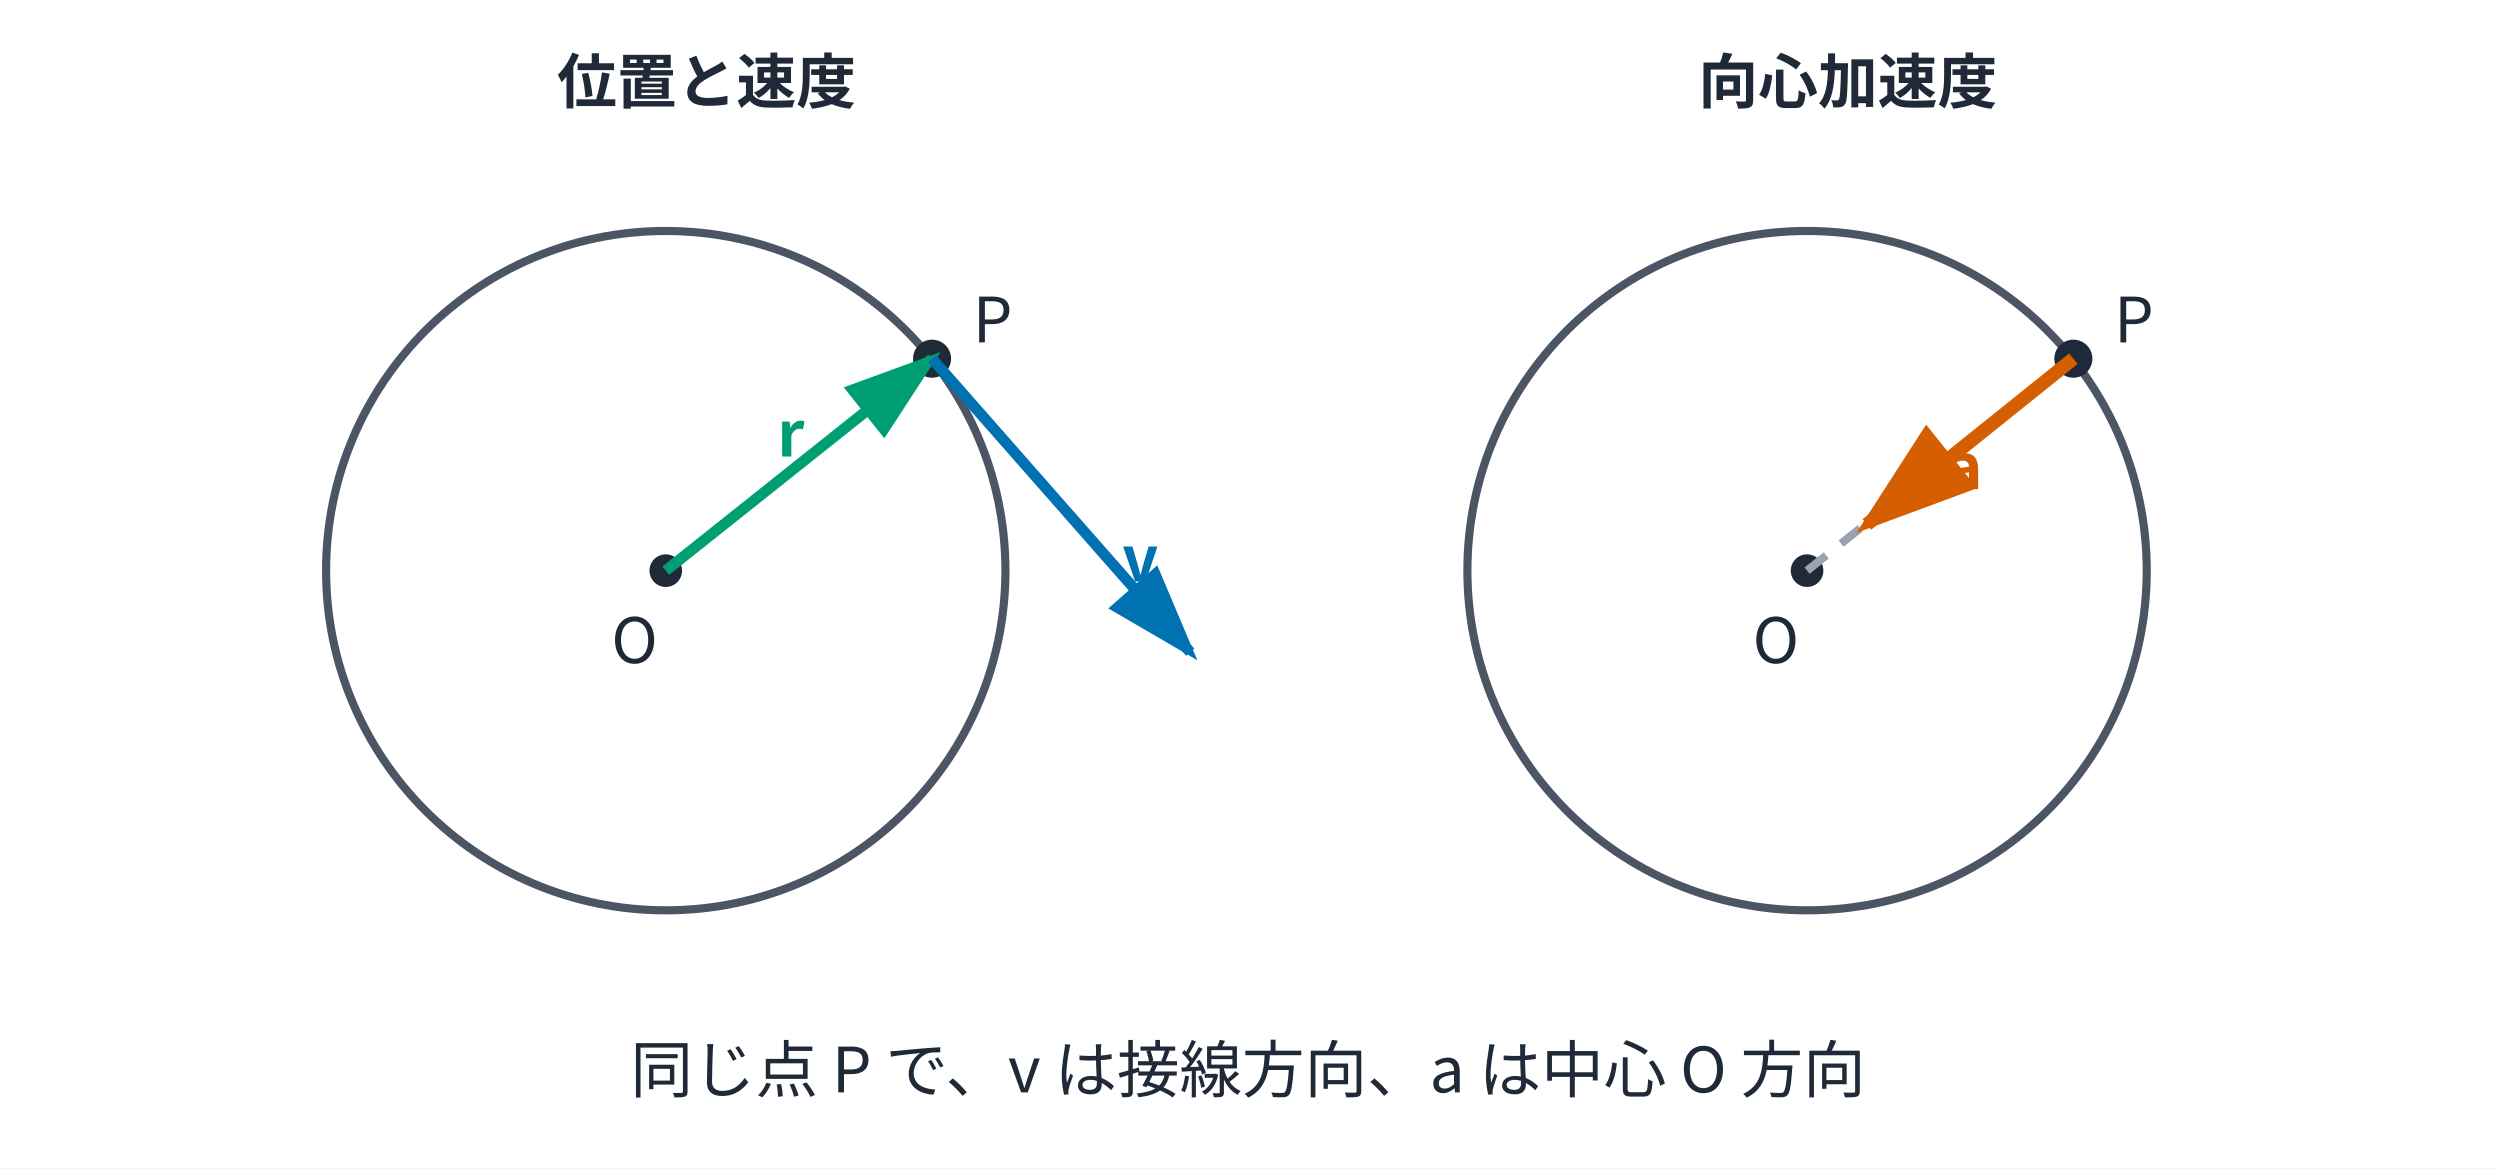
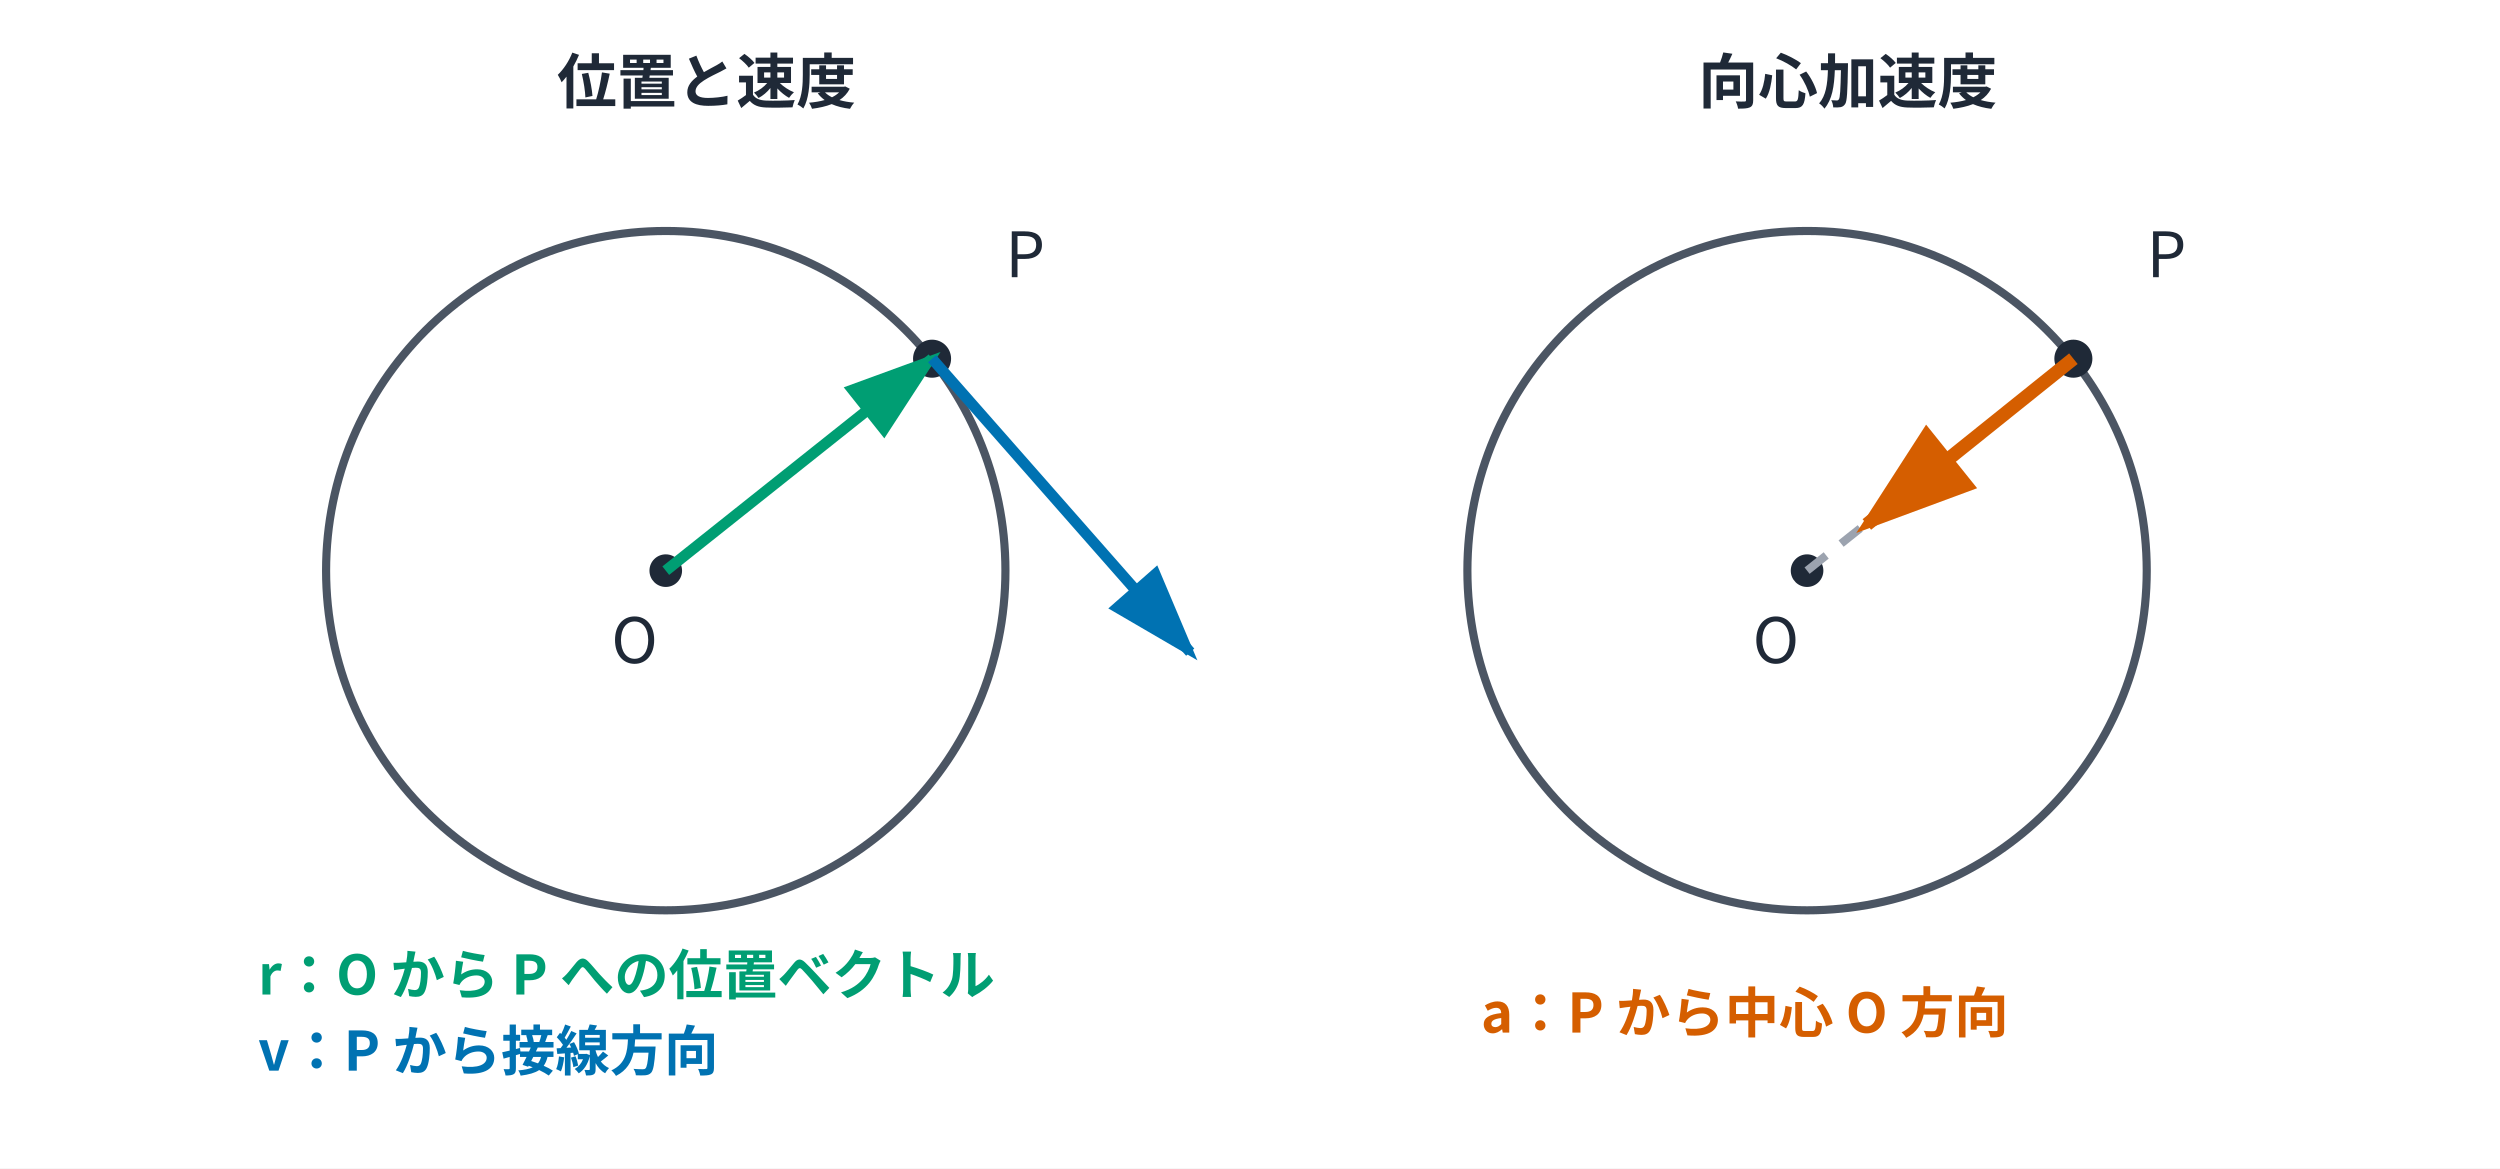
<svg xmlns="http://www.w3.org/2000/svg" data-layout-lint="strict" viewBox="0 0 920 430" role="img" aria-labelledby="title desc">
  <rect width="920" height="430" fill="white" />
  <defs>
    <marker id="arrow-green" markerWidth="10" markerHeight="10" refX="8" refY="3" orient="auto">
      <path d="M0,0 L0,6 L9,3 z" fill="#009E73" />
    </marker>
    <marker id="arrow-blue" markerWidth="10" markerHeight="10" refX="8" refY="3" orient="auto">
      <path d="M0,0 L0,6 L9,3 z" fill="#0072B2" />
    </marker>
    <marker id="arrow-orange" markerWidth="10" markerHeight="10" refX="8" refY="3" orient="auto">
      <path d="M0,0 L0,6 L9,3 z" fill="#D55E00" />
    </marker>
  </defs>
  <g font-family="Noto Sans CJK JP, sans-serif" fill="#1F2937">
    <text x="205" y="38" font-size="22" font-weight="700">位置と速度</text>
    <text x="625" y="38" font-size="22" font-weight="700">向心加速度</text>
  </g>
  <circle cx="245" cy="210" r="125" fill="none" stroke="#4B5563" stroke-width="3" />
  <circle cx="245" cy="210" r="6" fill="#1F2937" />
  <circle cx="343" cy="132" r="7" fill="#1F2937" />
  <line x1="245" y1="210" x2="343" y2="132" stroke="#009E73" stroke-width="4" marker-end="url(#arrow-green)" />
  <line x1="343" y1="132" x2="438" y2="240" stroke="#0072B2" stroke-width="4" marker-end="url(#arrow-blue)" />
  <g font-family="Noto Sans CJK JP, sans-serif" font-size="23" fill="#1F2937">
    <text x="225" y="244">O</text>
-     <text x="358" y="126">P</text>
-     <text x="286" y="168" fill="#009E73" font-weight="700">r</text>
-     <text x="413" y="214" fill="#0072B2" font-weight="700">v</text>
+     <text x="370" y="102">P</text>
  </g>
  <circle cx="665" cy="210" r="125" fill="none" stroke="#4B5563" stroke-width="3" />
  <circle cx="665" cy="210" r="6" fill="#1F2937" />
  <circle cx="763" cy="132" r="7" fill="#1F2937" />
  <line x1="665" y1="210" x2="763" y2="132" stroke="#9CA3AF" stroke-width="3" stroke-dasharray="9 7" />
  <line x1="763" y1="132" x2="687" y2="193" stroke="#D55E00" stroke-width="5" marker-end="url(#arrow-orange)" />
  <g font-family="Noto Sans CJK JP, sans-serif" font-size="23" fill="#1F2937">
    <text x="645" y="244">O</text>
-     <text x="778" y="126">P</text>
-     <text x="716" y="180" fill="#D55E00" font-weight="700">a</text>
+     <text x="790" y="102">P</text>
  </g>
-   <text x="232" y="402" font-family="Noto Sans CJK JP, sans-serif" font-size="23" fill="#1F2937">同じ点 P で、v は接線方向、a は中心 O 方向</text>
+   <g font-family="Noto Sans CJK JP, sans-serif" font-size="20" font-weight="700">
+     <text x="95" y="366" fill="#009E73">r：O から P への位置ベクトル</text>
+     <text x="95" y="394" fill="#0072B2">v：P から接線方向</text>
+     <text x="545" y="380" fill="#D55E00">a：P から中心 O 方向</text>
+   </g>
</svg>
